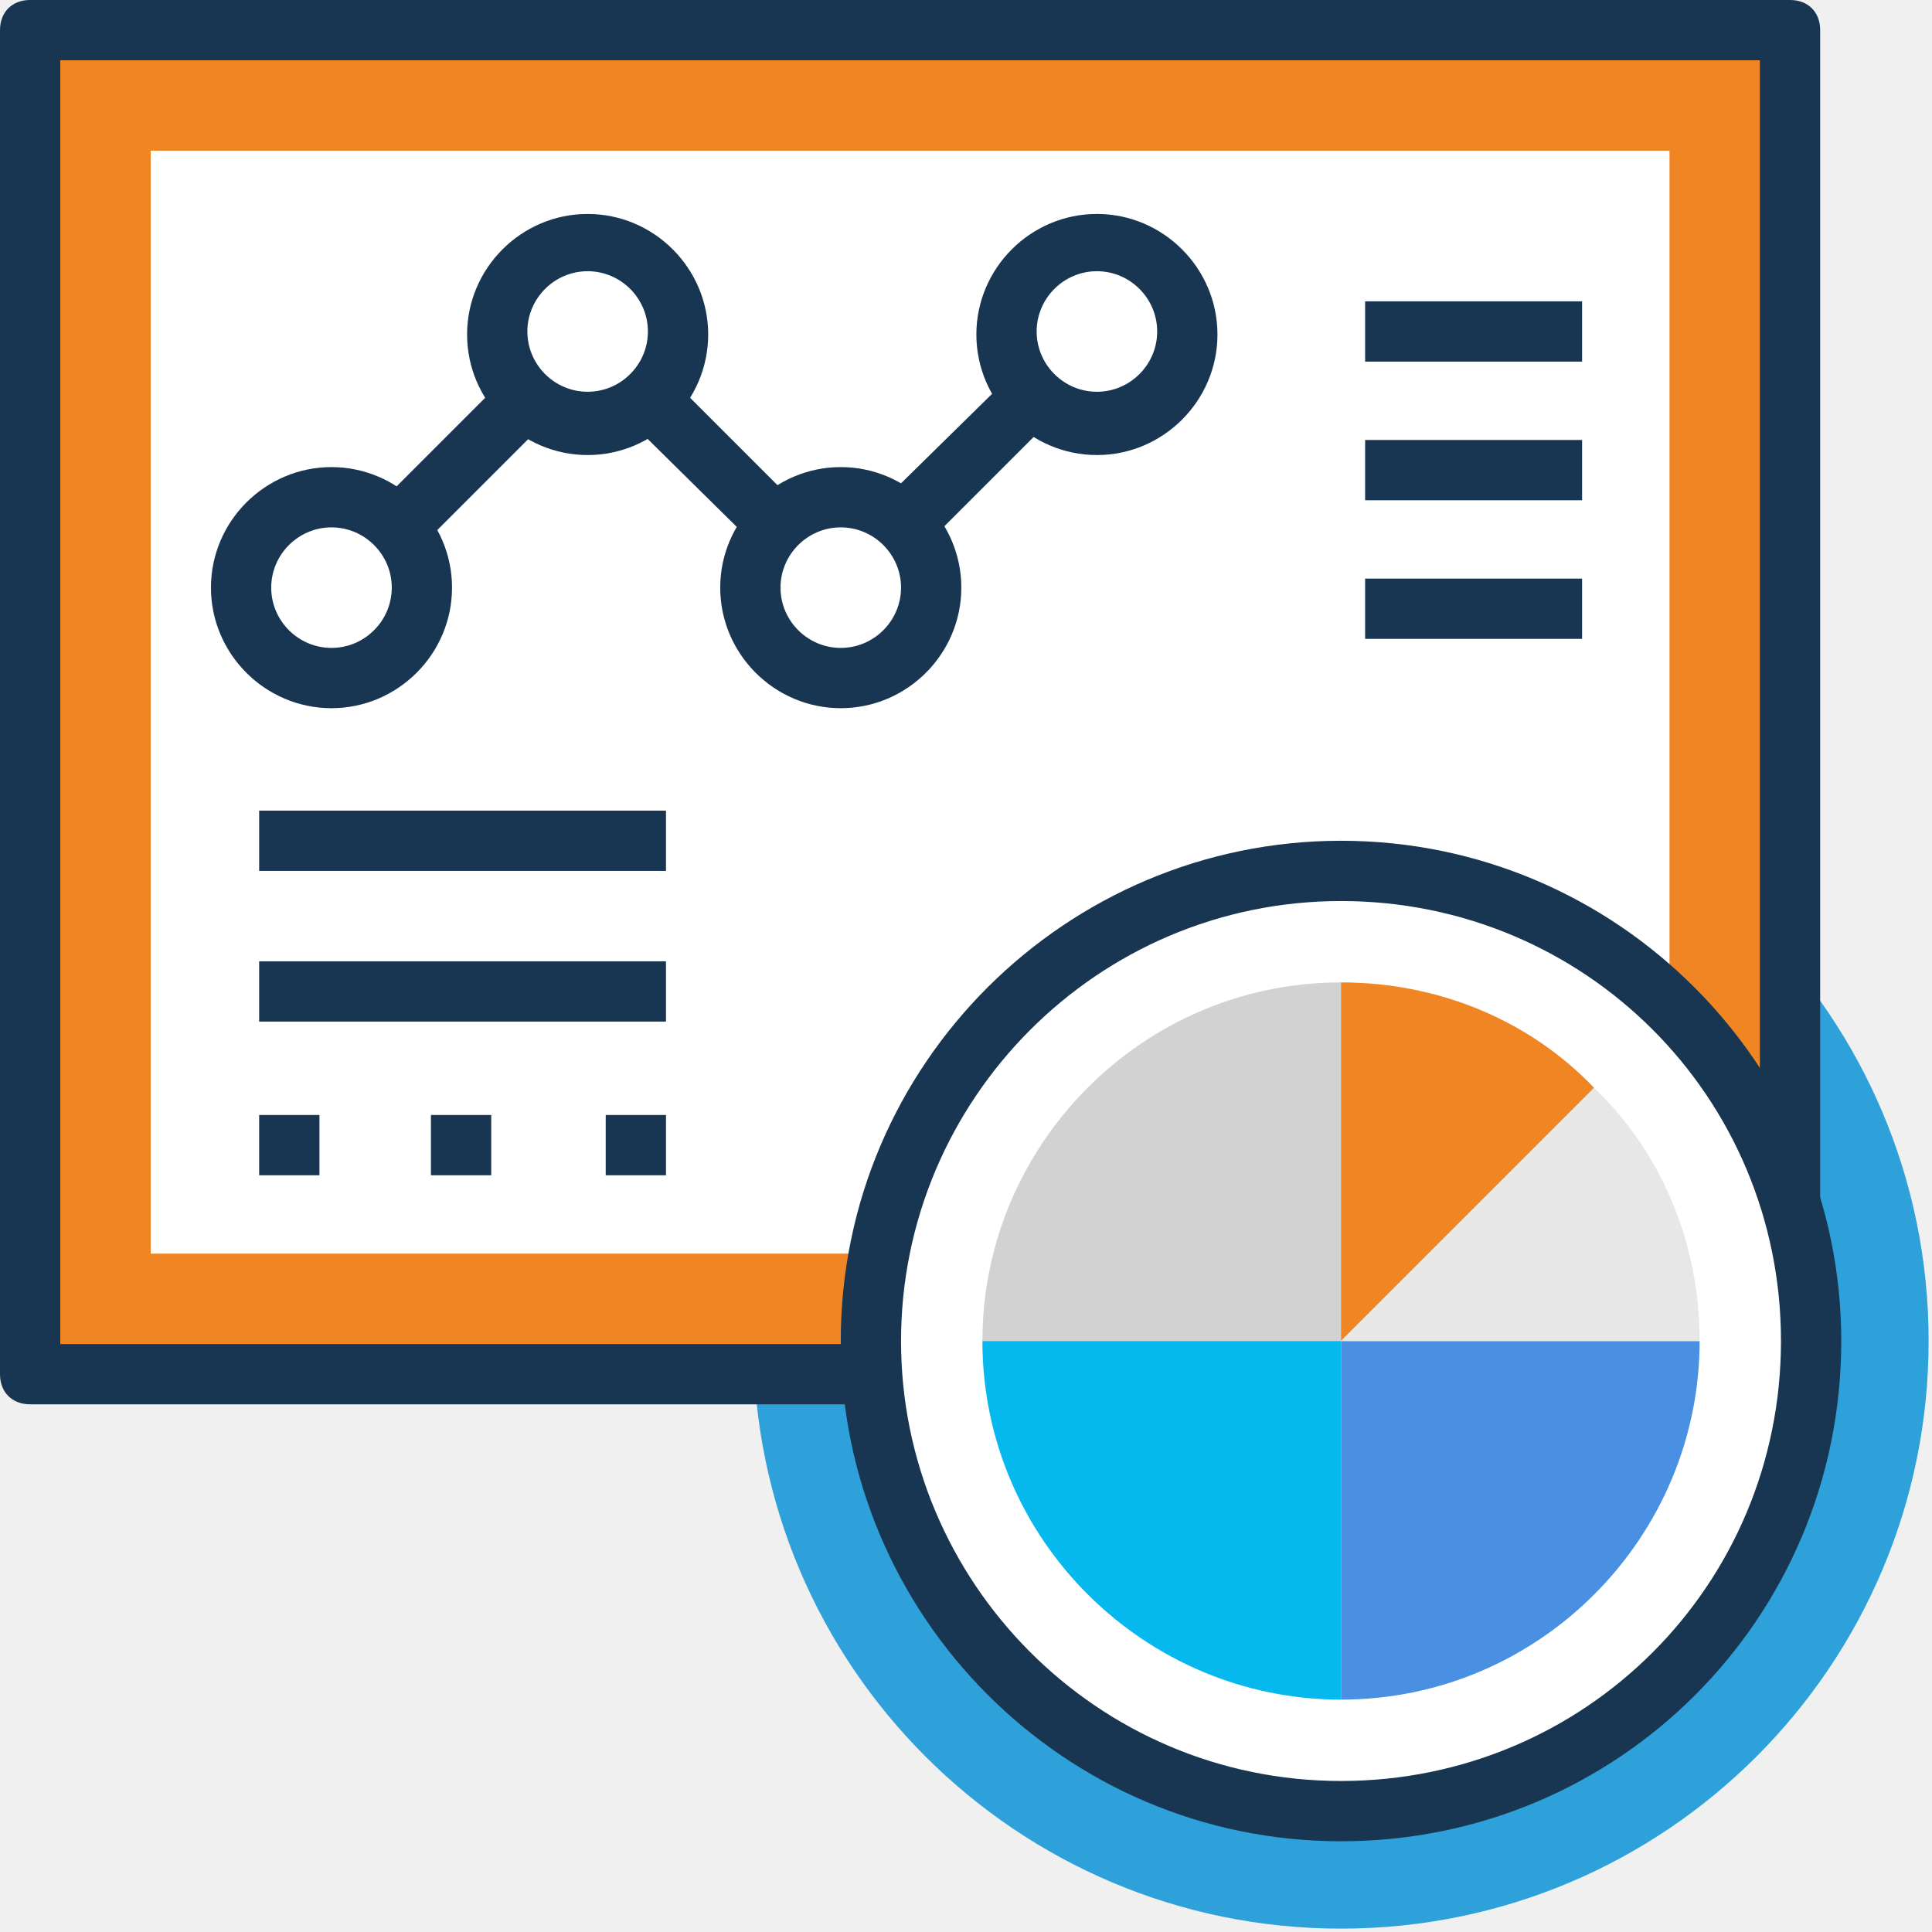
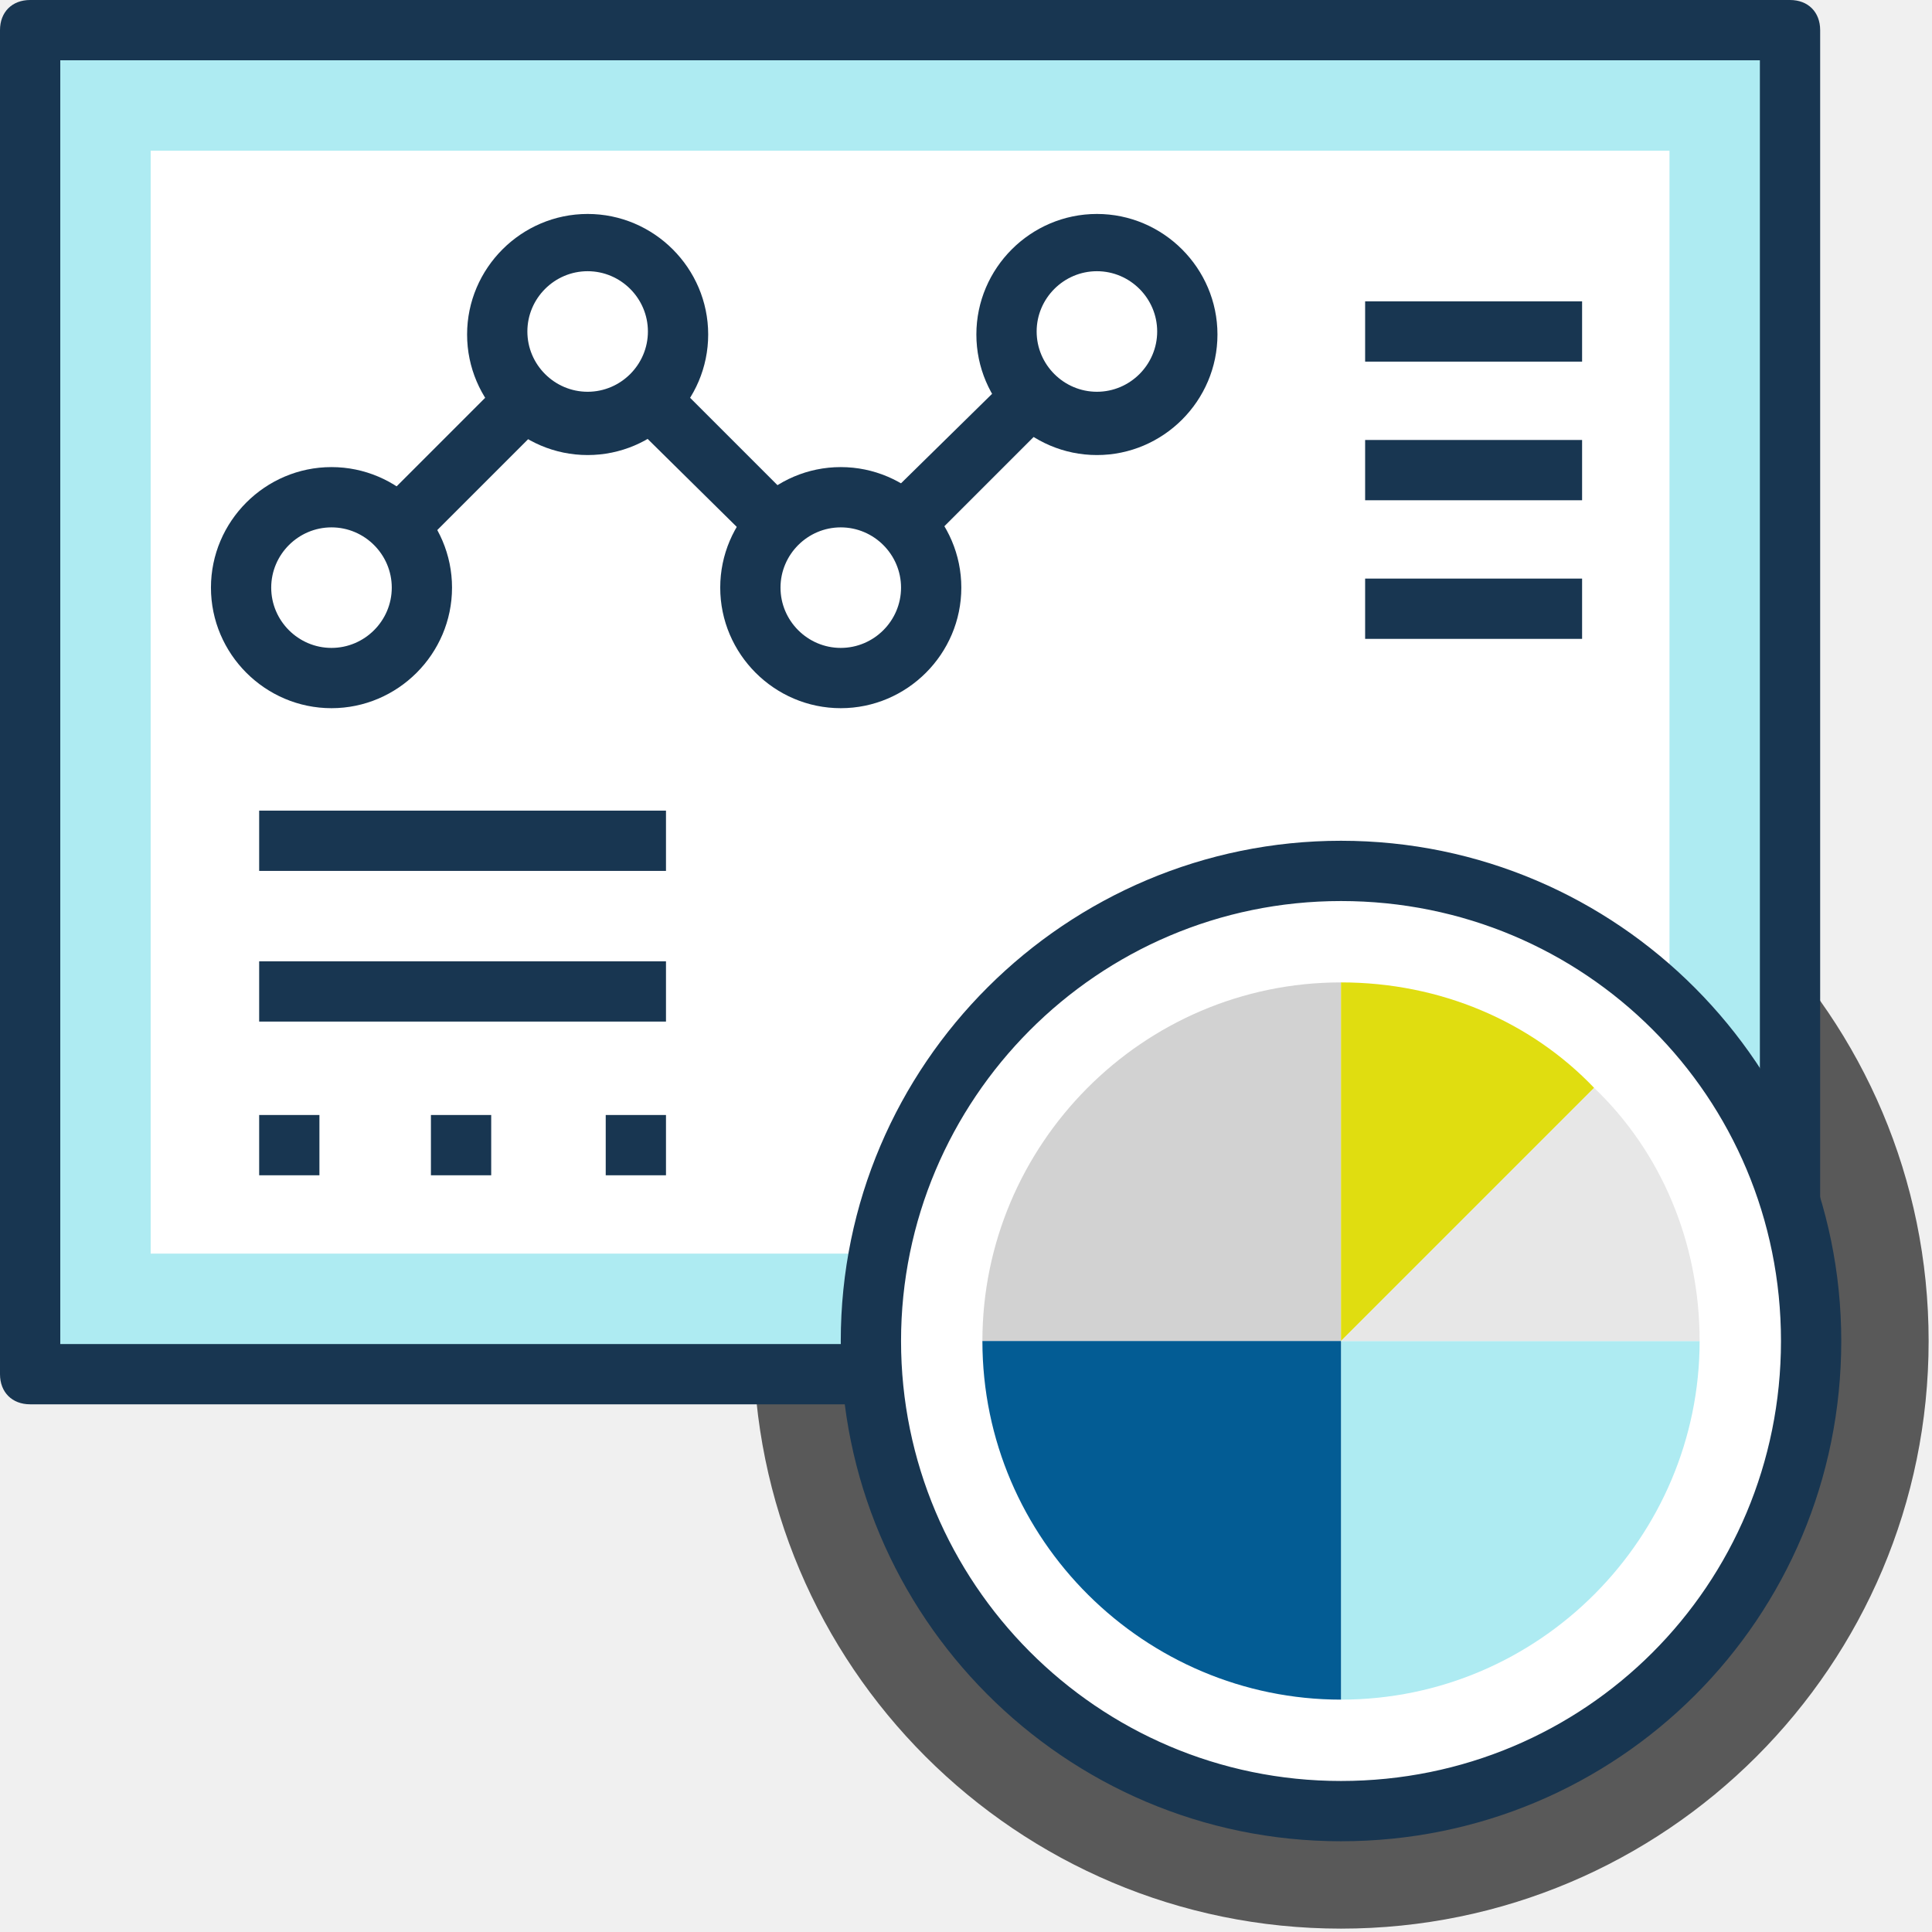
- <svg xmlns="http://www.w3.org/2000/svg" width="90px" height="90px" viewBox="0 0 90 90" version="1.1">
-   <defs />
-   <g id="Welcome" stroke="none" stroke-width="1" fill="none" fill-rule="evenodd">
-     <g id="1-index-1440" transform="translate(-1140, -532)" fill-rule="nonzero">
-       <g id="Group-6" transform="translate(1040, 461)">
-         <g id="analytics" transform="translate(100, 71)">
-           <circle id="Oval" fill="#2EA0DA" cx="62.469" cy="62.469" r="27.374" />
-           <rect id="Rectangle-path" fill="#EF8523" x="1.404" y="1.404" width="81.982" height="62.61" />
-           <path d="M83.386,65.418 L1.404,65.418 C0.562,65.418 0,64.856 0,64.014 L0,1.404 C0,0.562 0.562,0 1.404,0 L83.386,0 C84.228,0 84.79,0.562 84.79,1.404 L84.79,64.014 C84.79,64.716 84.088,65.418 83.386,65.418 Z M2.808,62.61 L81.982,62.61 L81.982,2.808 L2.808,2.808 L2.808,62.61 Z" id="Shape" fill="#183651" />
-           <g id="Group" transform="translate(6.950495, 6.950495)" fill="#FFFFFF">
-             <rect id="Rectangle-path" x="0.069" y="0.069" width="70.752" height="51.379" />
-             <circle id="Oval" cx="55.519" cy="55.519" r="21.899" />
+ <svg xmlns="http://www.w3.org/2000/svg" style="isolation:isolate" viewBox="0 0 90 90" width="90pt" height="90pt">
+   <defs>
+     <clipPath id="_clipPath_QybHFfyqb4Hk0vOfTPaWvMOkg75Xn9Wk">
+       <rect width="90" height="90" />
+     </clipPath>
+   </defs>
+   <g clip-path="url(#_clipPath_QybHFfyqb4Hk0vOfTPaWvMOkg75Xn9Wk)">
+     <g>
+       <g>
+         <g>
+           <circle vector-effect="non-scaling-stroke" cx="62.469" cy="62.469" r="27.374" fill="rgb(89,89,89)" />
+           <rect x="1.404" y="1.404" width="81.982" height="62.61" transform="matrix(1,0,0,1,0,0)" fill="rgb(174,235,242)" />
+           <path d=" M 83.386 65.418 L 1.404 65.418 C 0.562 65.418 0 64.856 0 64.014 L 0 1.404 C 0 0.562 0.562 0 1.404 0 L 83.386 0 C 84.228 0 84.79 0.562 84.79 1.404 L 84.79 64.014 C 84.79 64.716 84.088 65.418 83.386 65.418 Z  M 2.808 62.61 L 81.982 62.61 L 81.982 2.808 L 2.808 2.808 L 2.808 62.61 L 2.808 62.61 Z " fill="rgb(24,54,81)" />
+           <g>
+             <rect x="7.019" y="7.019" width="70.752" height="51.379" transform="matrix(1,0,0,1,0,0)" fill="rgb(255,255,255)" />
+             <circle vector-effect="non-scaling-stroke" cx="62.469" cy="62.469" r="21.899" fill="rgb(255,255,255)" />
          </g>
-           <path d="M62.469,85.773 C49.554,85.773 39.166,75.244 39.166,62.469 C39.166,49.554 49.695,39.166 62.469,39.166 C75.385,39.166 85.773,49.695 85.773,62.469 C85.773,75.385 75.385,85.773 62.469,85.773 Z M62.469,41.974 C51.099,41.974 41.974,51.239 41.974,62.469 C41.974,73.7 51.099,82.965 62.469,82.965 C73.84,82.965 82.965,73.84 82.965,62.469 C82.965,51.099 73.84,41.974 62.469,41.974 Z" id="Shape" fill="#183651" />
-           <path d="M62.469,45.764 C53.204,45.764 45.764,53.345 45.764,62.469 L62.469,62.469 L62.469,45.764 Z" id="Shape" fill="#D2D2D2" />
-           <path d="M62.469,62.469 L62.469,79.175 C71.735,79.175 79.175,71.594 79.175,62.469 L62.469,62.469 Z" id="Shape" fill="#4A90E2" />
-           <path d="M62.469,62.469 L45.764,62.469 C45.764,71.735 53.345,79.175 62.469,79.175 L62.469,62.469 Z" id="Shape" fill="#05B8EE" />
-           <path d="M62.469,45.764 L62.469,62.469 L74.261,50.677 C71.314,47.589 67.102,45.764 62.469,45.764 Z" id="Shape" fill="#EF8523" />
-           <path d="M74.261,50.677 L62.469,62.469 L79.175,62.469 C79.175,57.837 77.35,53.625 74.261,50.677 Z" id="Shape" fill="#E7E7E7" />
-           <path d="M39.166,28.778 C38.745,28.778 38.464,28.638 38.184,28.357 L27.374,17.688 L19.513,25.549 C18.951,26.111 18.109,26.111 17.548,25.549 C16.986,24.988 16.986,24.145 17.548,23.584 L26.392,14.74 C26.953,14.178 27.795,14.178 28.357,14.74 L39.026,25.409 L47.028,17.548 C47.589,16.986 48.431,16.986 48.993,17.548 C49.555,18.109 49.555,18.951 48.993,19.513 L40.149,28.357 C39.868,28.638 39.447,28.778 39.166,28.778 Z" id="Shape" fill="#183651" />
-           <circle id="Oval" fill="#FFFFFF" cx="39.166" cy="27.374" r="4.211" />
-           <path d="M39.166,32.99 C36.078,32.99 33.551,30.463 33.551,27.374 C33.551,24.286 36.078,21.759 39.166,21.759 C42.255,21.759 44.782,24.286 44.782,27.374 C44.782,30.463 42.255,32.99 39.166,32.99 Z M39.166,24.567 C37.622,24.567 36.359,25.83 36.359,27.374 C36.359,28.919 37.622,30.182 39.166,30.182 C40.71,30.182 41.974,28.919 41.974,27.374 C41.974,25.83 40.71,24.567 39.166,24.567 Z" id="Shape" fill="#183651" />
-           <circle id="Oval" fill="#FFFFFF" cx="51.099" cy="15.442" r="4.211" />
-           <path d="M51.099,21.198 C48.01,21.198 45.483,18.671 45.483,15.582 C45.483,12.494 48.01,9.967 51.099,9.967 C54.187,9.967 56.714,12.494 56.714,15.582 C56.714,18.671 54.187,21.198 51.099,21.198 Z M51.099,12.634 C49.554,12.634 48.291,13.898 48.291,15.442 C48.291,16.986 49.554,18.25 51.099,18.25 C52.643,18.25 53.906,16.986 53.906,15.442 C53.906,13.898 52.643,12.634 51.099,12.634 Z" id="Shape" fill="#183651" />
-           <circle id="Oval" fill="#FFFFFF" cx="15.442" cy="27.374" r="4.211" />
-           <path d="M15.442,32.99 C12.354,32.99 9.827,30.463 9.827,27.374 C9.827,24.286 12.353,21.759 15.442,21.759 C18.53,21.759 21.057,24.286 21.057,27.374 C21.057,30.463 18.53,32.99 15.442,32.99 Z M15.442,24.567 C13.898,24.567 12.634,25.83 12.634,27.374 C12.634,28.919 13.898,30.182 15.442,30.182 C16.986,30.182 18.25,28.919 18.25,27.374 C18.25,25.83 16.986,24.567 15.442,24.567 Z" id="Shape" fill="#183651" />
-           <circle id="Oval" fill="#FFFFFF" cx="27.374" cy="15.442" r="4.211" />
-           <path d="M27.374,21.198 C24.286,21.198 21.759,18.671 21.759,15.582 C21.759,12.494 24.286,9.967 27.374,9.967 C30.463,9.967 32.99,12.494 32.99,15.582 C32.99,18.671 30.463,21.198 27.374,21.198 Z M27.374,12.634 C25.83,12.634 24.567,13.898 24.567,15.442 C24.567,16.986 25.83,18.25 27.374,18.25 C28.919,18.25 30.182,16.986 30.182,15.442 C30.182,13.898 28.919,12.634 27.374,12.634 Z" id="Shape" fill="#183651" />
-           <rect id="Rectangle-path" fill="#183651" x="63.593" y="14.038" width="10.107" height="2.808" />
-           <rect id="Rectangle-path" fill="#183651" x="63.593" y="20.496" width="10.107" height="2.808" />
-           <rect id="Rectangle-path" fill="#183651" x="63.593" y="26.953" width="10.107" height="2.808" />
-           <rect id="Rectangle-path" fill="#183651" x="12.073" y="37.762" width="18.951" height="2.808" />
-           <g id="Group" transform="translate(11.94059, 44.73267)" fill="#183651">
-             <rect id="Rectangle-path" x="0.132" y="0.049" width="18.951" height="2.808" />
-             <rect id="Rectangle-path" x="0.132" y="7.208" width="2.808" height="2.808" />
-             <rect id="Rectangle-path" x="8.134" y="7.208" width="2.808" height="2.808" />
-             <rect id="Rectangle-path" x="16.276" y="7.208" width="2.808" height="2.808" />
+           <path d=" M 62.469 85.773 C 49.554 85.773 39.166 75.244 39.166 62.469 C 39.166 49.554 49.695 39.166 62.469 39.166 C 75.385 39.166 85.773 49.695 85.773 62.469 C 85.773 75.385 75.385 85.773 62.469 85.773 Z  M 62.469 41.974 C 51.099 41.974 41.974 51.239 41.974 62.469 C 41.974 73.7 51.099 82.965 62.469 82.965 C 73.84 82.965 82.965 73.84 82.965 62.469 C 82.965 51.099 73.84 41.974 62.469 41.974 Z " fill="rgb(24,54,81)" />
+           <path d=" M 62.469 45.764 C 53.204 45.764 45.764 53.345 45.764 62.469 L 62.469 62.469 L 62.469 45.764 L 62.469 45.764 Z " fill="rgb(210,210,210)" />
+           <path d=" M 62.469 62.469 L 62.469 79.175 L 62.469 79.175 C 71.735 79.175 79.175 71.594 79.175 62.469 L 62.469 62.469 L 62.469 62.469 Z " fill="rgb(174,235,242)" />
+           <path d=" M 62.469 62.469 L 45.764 62.469 C 45.764 71.735 53.345 79.175 62.469 79.175 L 62.469 62.469 L 62.469 62.469 L 62.469 62.469 Z " fill="rgb(3,92,148)" />
+           <path d=" M 62.469 45.764 L 62.469 45.764 L 62.469 62.469 L 62.469 62.469 L 74.261 50.677 C 71.314 47.589 67.102 45.764 62.469 45.764 Z " fill="rgb(224,221,16)" />
+           <path d=" M 74.261 50.677 L 62.469 62.469 L 79.175 62.469 C 79.175 57.837 77.35 53.625 74.261 50.677 Z " fill="rgb(231,231,231)" />
+           <path d=" M 39.166 28.778 C 38.745 28.778 38.464 28.638 38.184 28.357 L 27.374 17.688 L 19.513 25.549 C 18.951 26.111 18.109 26.111 17.548 25.549 C 16.986 24.988 16.986 24.145 17.548 23.584 L 26.392 14.74 C 26.953 14.178 27.795 14.178 28.357 14.74 L 39.026 25.409 L 47.028 17.548 C 47.589 16.986 48.431 16.986 48.993 17.548 C 49.555 18.109 49.555 18.951 48.993 19.513 L 40.149 28.357 C 39.868 28.638 39.447 28.778 39.166 28.778 Z " fill="rgb(24,54,81)" />
+           <circle vector-effect="non-scaling-stroke" cx="39.166" cy="27.374" r="4.211" fill="rgb(255,255,255)" />
+           <path d=" M 39.166 32.99 C 36.078 32.99 33.551 30.463 33.551 27.374 C 33.551 24.286 36.078 21.759 39.166 21.759 C 42.255 21.759 44.782 24.286 44.782 27.374 C 44.782 30.463 42.255 32.99 39.166 32.99 Z  M 39.166 24.567 C 37.622 24.567 36.359 25.83 36.359 27.374 C 36.359 28.919 37.622 30.182 39.166 30.182 C 40.71 30.182 41.974 28.919 41.974 27.374 C 41.974 25.83 40.71 24.567 39.166 24.567 Z " fill="rgb(24,54,81)" />
+           <circle vector-effect="non-scaling-stroke" cx="51.099" cy="15.442" r="4.211" fill="rgb(255,255,255)" />
+           <path d=" M 51.099 21.198 C 48.01 21.198 45.483 18.671 45.483 15.582 C 45.483 12.494 48.01 9.967 51.099 9.967 C 54.187 9.967 56.714 12.494 56.714 15.582 C 56.714 18.671 54.187 21.198 51.099 21.198 Z  M 51.099 12.634 C 49.554 12.634 48.291 13.898 48.291 15.442 C 48.291 16.986 49.554 18.25 51.099 18.25 C 52.643 18.25 53.906 16.986 53.906 15.442 C 53.906 13.898 52.643 12.634 51.099 12.634 Z " fill="rgb(24,54,81)" />
+           <circle vector-effect="non-scaling-stroke" cx="15.442" cy="27.374" r="4.211" fill="rgb(255,255,255)" />
+           <path d=" M 15.442 32.99 C 12.354 32.99 9.827 30.463 9.827 27.374 C 9.827 24.286 12.353 21.759 15.442 21.759 C 18.53 21.759 21.057 24.286 21.057 27.374 C 21.057 30.463 18.53 32.99 15.442 32.99 Z  M 15.442 24.567 C 13.898 24.567 12.634 25.83 12.634 27.374 C 12.634 28.919 13.898 30.182 15.442 30.182 C 16.986 30.182 18.25 28.919 18.25 27.374 C 18.25 25.83 16.986 24.567 15.442 24.567 Z " fill="rgb(24,54,81)" />
+           <circle vector-effect="non-scaling-stroke" cx="27.374" cy="15.442" r="4.211" fill="rgb(255,255,255)" />
+           <path d=" M 27.374 21.198 C 24.286 21.198 21.759 18.671 21.759 15.582 C 21.759 12.494 24.286 9.967 27.374 9.967 C 30.463 9.967 32.99 12.494 32.99 15.582 C 32.99 18.671 30.463 21.198 27.374 21.198 Z  M 27.374 12.634 C 25.83 12.634 24.567 13.898 24.567 15.442 C 24.567 16.986 25.83 18.25 27.374 18.25 C 28.919 18.25 30.182 16.986 30.182 15.442 C 30.182 13.898 28.919 12.634 27.374 12.634 Z " fill="rgb(24,54,81)" />
+           <path d=" M 63.593 14.038 L 73.7 14.038 L 73.7 16.846 L 63.593 16.846 L 63.593 14.038 Z " fill="rgb(24,54,81)" />
+           <rect x="63.593" y="20.496" width="10.107" height="2.808" transform="matrix(1,0,0,1,0,0)" fill="rgb(24,54,81)" />
+           <path d=" M 63.593 26.953 L 73.7 26.953 L 73.7 29.761 L 63.593 29.761 L 63.593 26.953 Z " fill="rgb(24,54,81)" />
+           <path d=" M 12.073 37.762 L 31.024 37.762 L 31.024 40.57 L 12.073 40.57 L 12.073 37.762 Z " fill="rgb(24,54,81)" />
+           <g>
+             <path d=" M 12.073 44.782 L 31.024 44.782 L 31.024 47.589 L 12.073 47.589 L 12.073 44.782 Z " fill="rgb(24,54,81)" />
+             <path d=" M 12.073 51.941 L 14.88 51.941 L 14.88 54.749 L 12.073 54.749 L 12.073 51.941 Z " fill="rgb(24,54,81)" />
+             <path d=" M 20.074 51.941 L 22.882 51.941 L 22.882 54.749 L 20.074 54.749 L 20.074 51.941 Z " fill="rgb(24,54,81)" />
+             <path d=" M 28.217 51.941 L 31.024 51.941 L 31.024 54.749 L 28.217 54.749 L 28.217 51.941 Z " fill="rgb(24,54,81)" />
          </g>
        </g>
      </g>
    </g>
  </g>
</svg>
